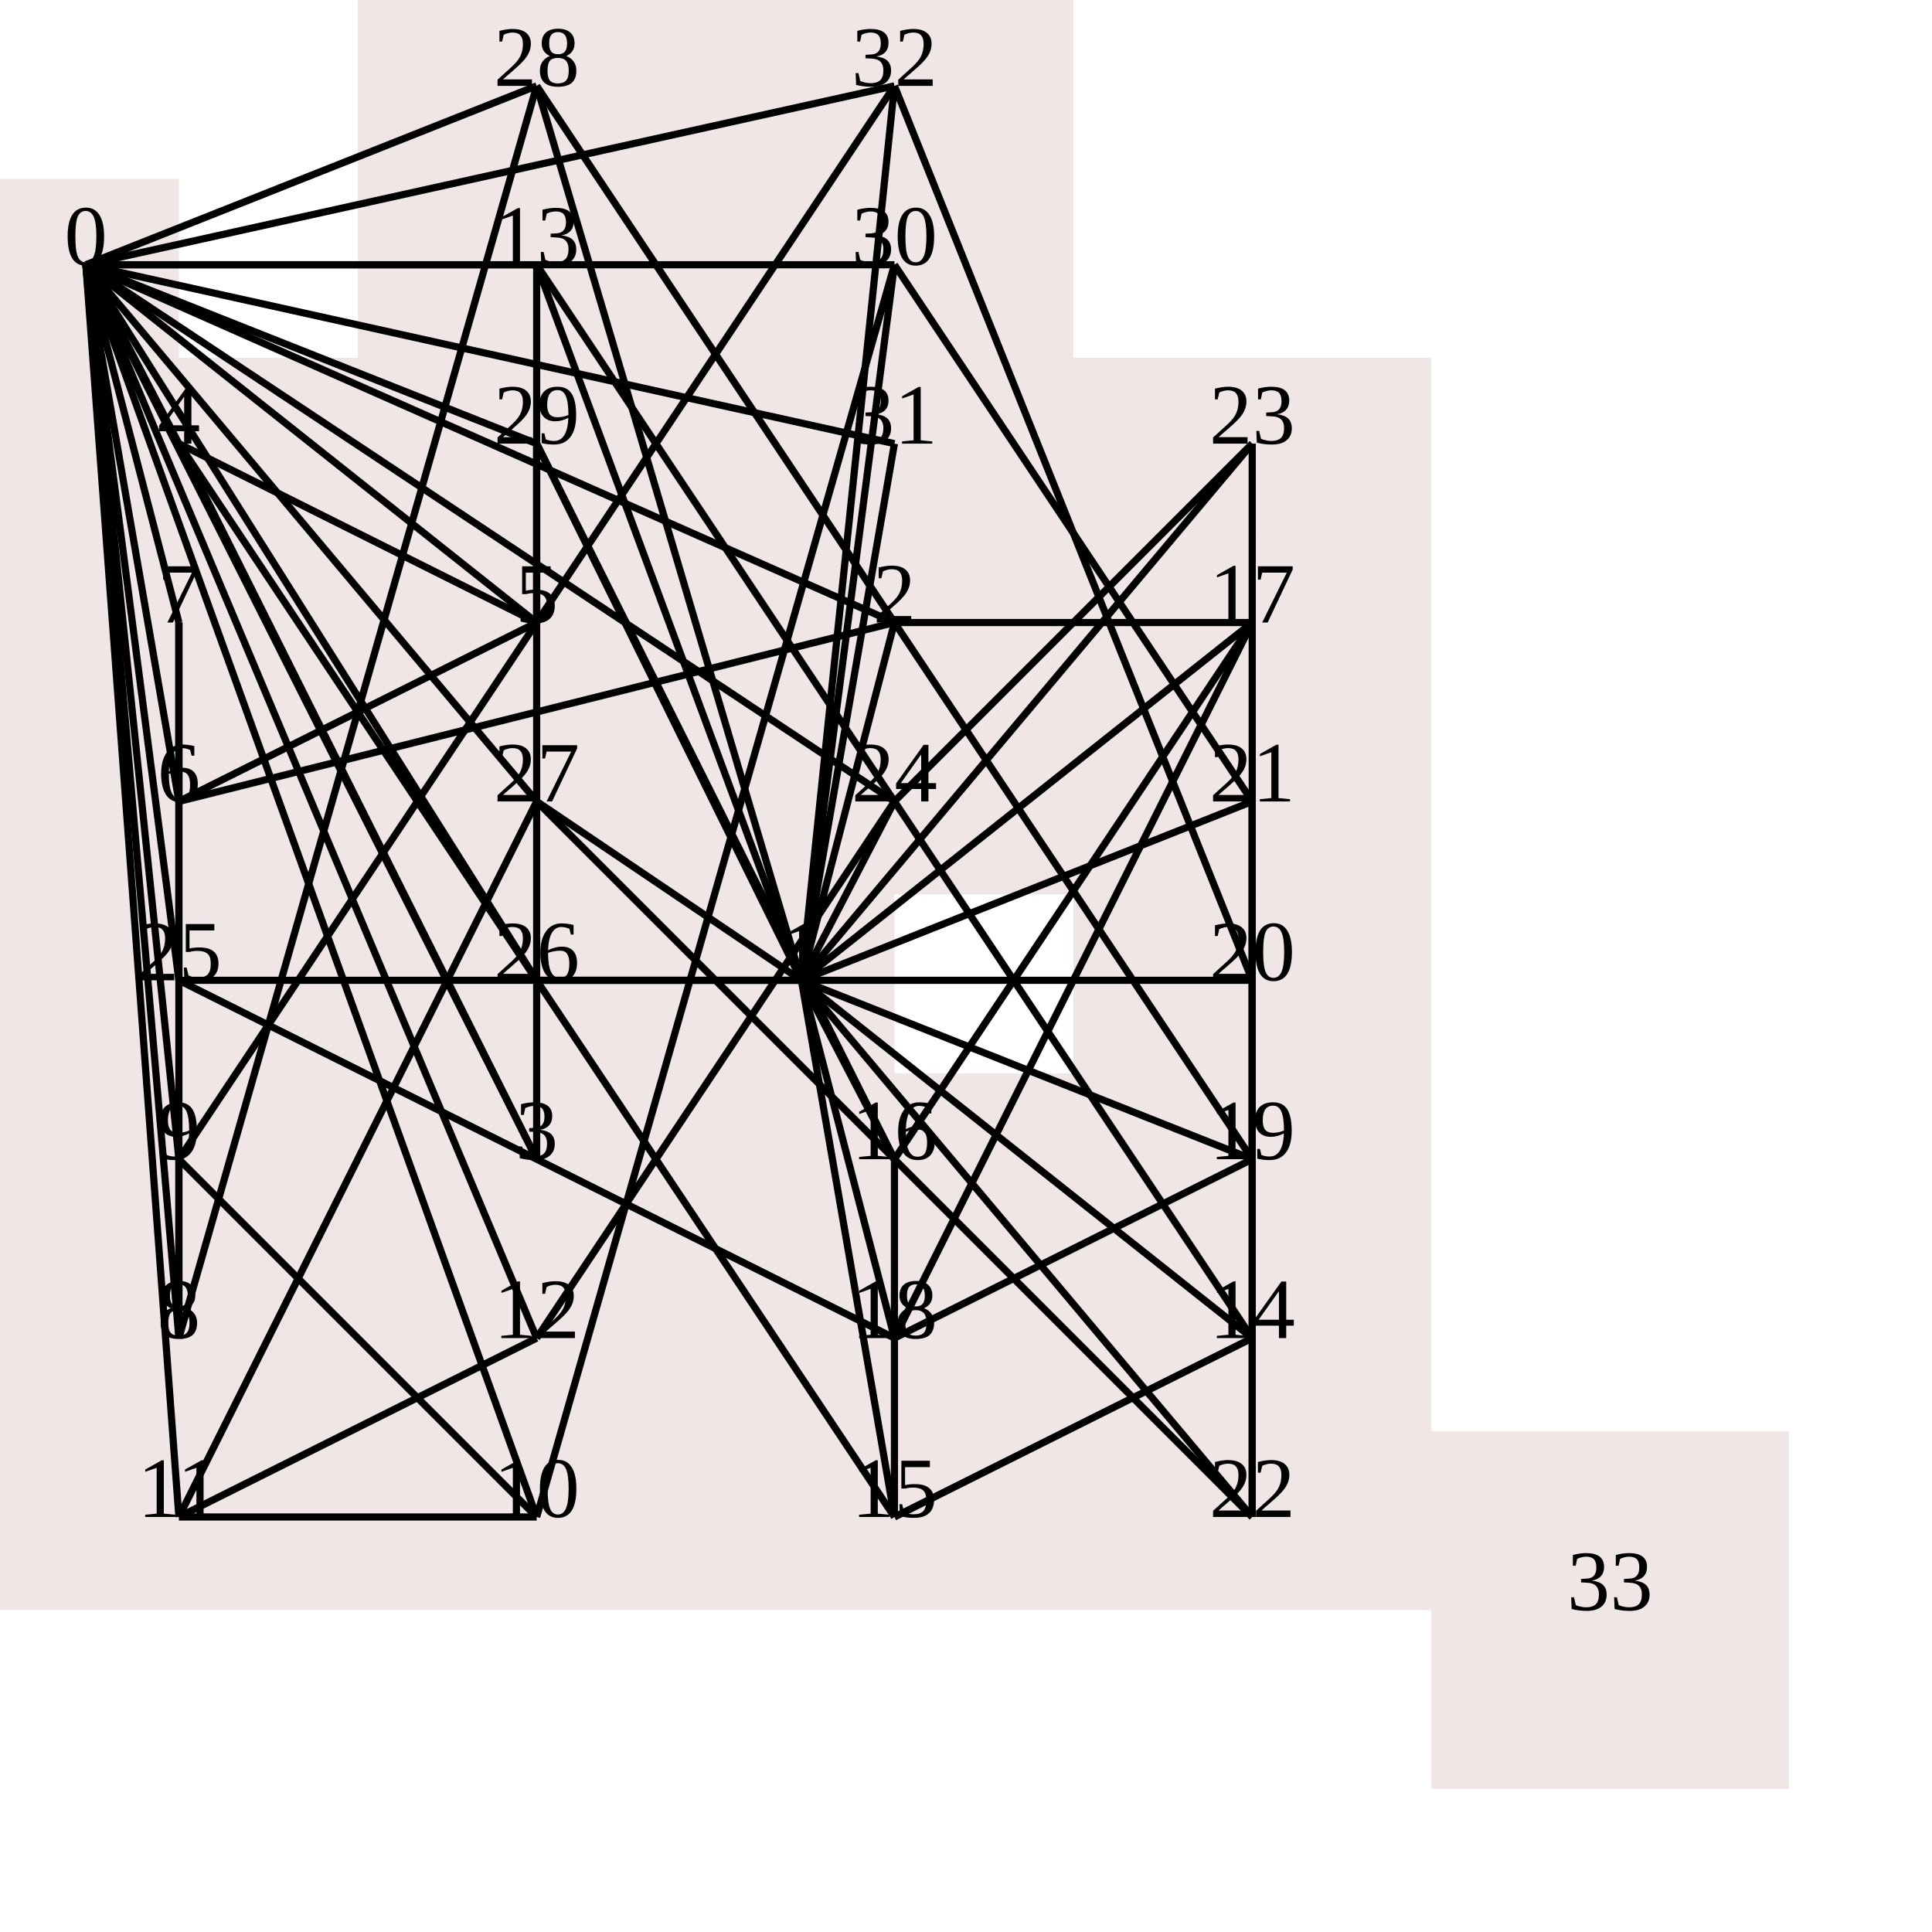
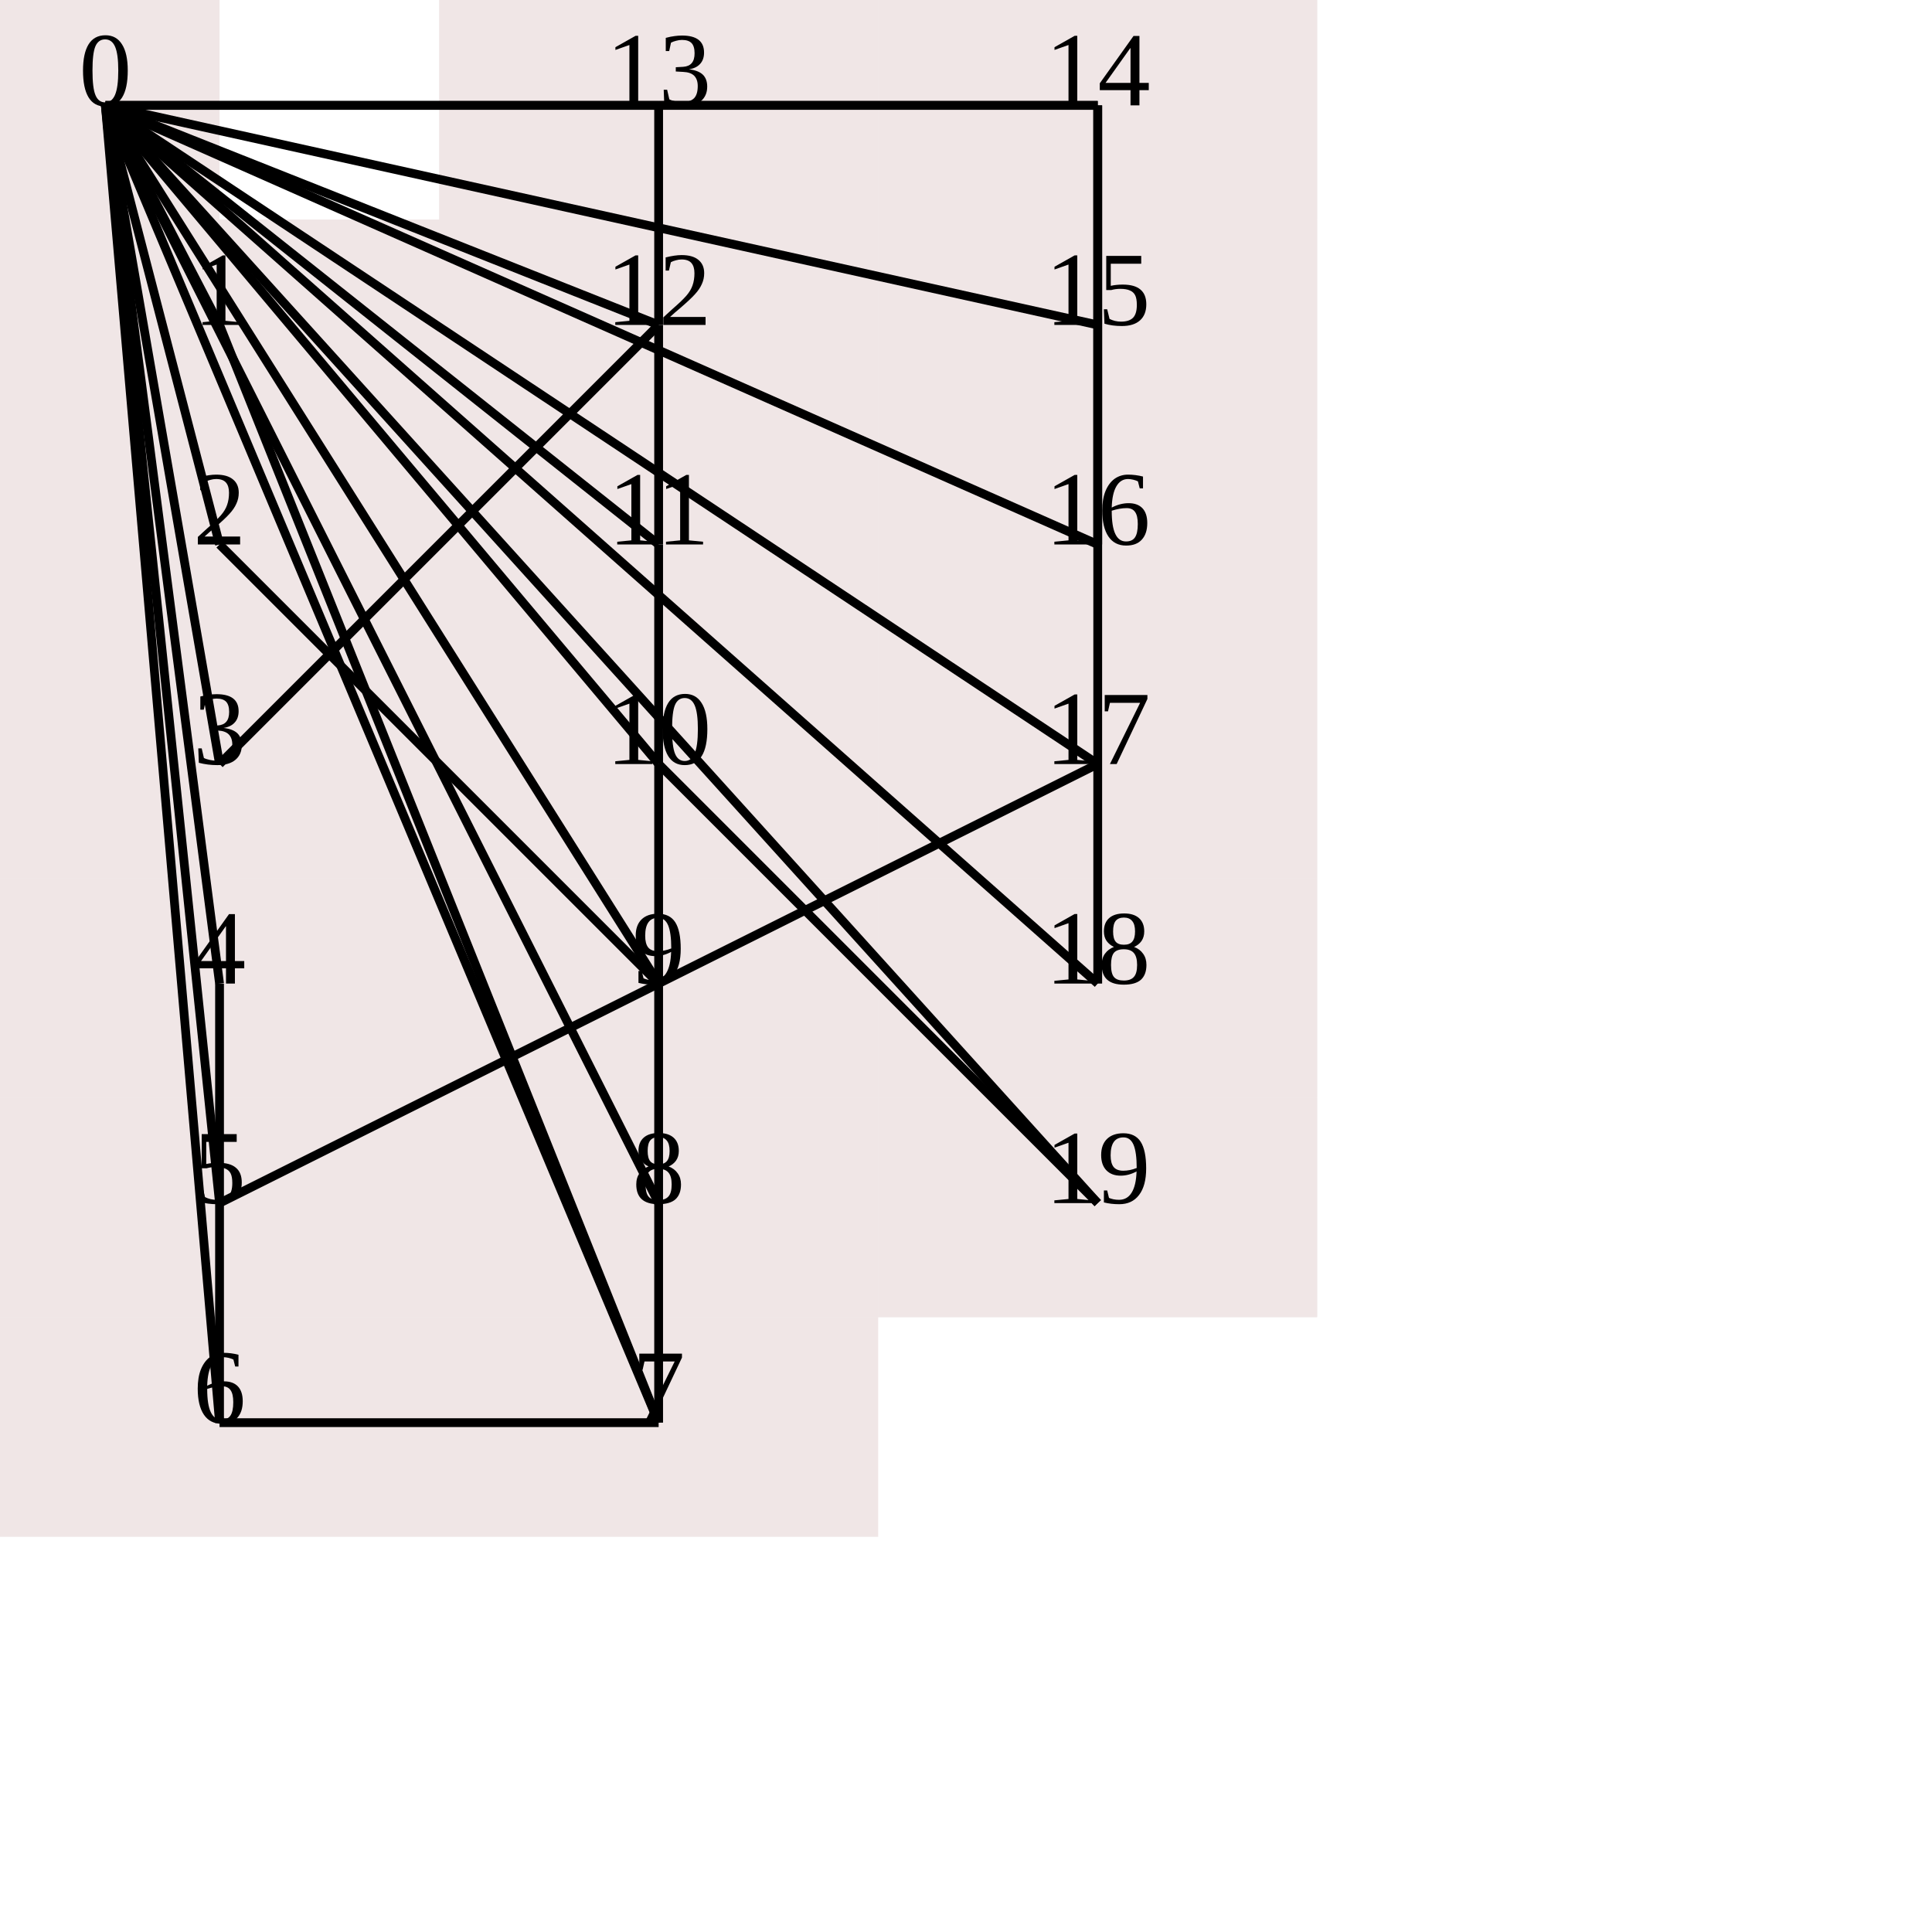
- <svg xmlns="http://www.w3.org/2000/svg" width="270" height="270">
-   <rect x="0" y="0" width="270" height="270" fill="rgb(255,255,255)" />
-   <rect x="0" y="0" width="250" height="250" fill="rgba(255,255,255,1)" />
-   <rect x="0" y="25" width="25" height="25" fill="rgba(100,0,0,0.1)" />
-   <text x="12" y="37" text-anchor="middle" alignment-baseline="middle" fill="black">0</text>
-   <rect x="100" y="125" width="25" height="25" fill="rgba(100,0,0,0.1)" />
-   <text x="112" y="137" text-anchor="middle" alignment-baseline="middle" fill="black">1</text>
+ <svg xmlns="http://www.w3.org/2000/svg" width="220" height="220">
+   <rect x="0" y="0" width="220" height="220" fill="rgb(255,255,255)" />
+   <rect x="0" y="0" width="200" height="200" fill="rgba(255,255,255,1)" />
+   <rect x="0" y="0" width="25" height="25" fill="rgba(100,0,0,0.1)" />
+   <text x="12" y="12" text-anchor="middle" alignment-baseline="middle" fill="black">0</text>
+   <rect x="0" y="25" width="50" height="25" fill="rgba(100,0,0,0.1)" />
+   <text x="25" y="37" text-anchor="middle" alignment-baseline="middle" fill="black">1</text>
+   <rect x="0" y="50" width="50" height="25" fill="rgba(100,0,0,0.1)" />
+   <text x="25" y="62" text-anchor="middle" alignment-baseline="middle" fill="black">2</text>
+   <rect x="0" y="75" width="50" height="25" fill="rgba(100,0,0,0.1)" />
+   <text x="25" y="87" text-anchor="middle" alignment-baseline="middle" fill="black">3</text>
+   <rect x="0" y="100" width="50" height="25" fill="rgba(100,0,0,0.1)" />
+   <text x="25" y="112" text-anchor="middle" alignment-baseline="middle" fill="black">4</text>
+   <rect x="0" y="125" width="50" height="25" fill="rgba(100,0,0,0.1)" />
+   <text x="25" y="137" text-anchor="middle" alignment-baseline="middle" fill="black">5</text>
+   <rect x="0" y="150" width="50" height="25" fill="rgba(100,0,0,0.1)" />
+   <text x="25" y="162" text-anchor="middle" alignment-baseline="middle" fill="black">6</text>
+   <rect x="50" y="150" width="50" height="25" fill="rgba(100,0,0,0.1)" />
+   <text x="75" y="162" text-anchor="middle" alignment-baseline="middle" fill="black">7</text>
+   <rect x="50" y="125" width="50" height="25" fill="rgba(100,0,0,0.1)" />
+   <text x="75" y="137" text-anchor="middle" alignment-baseline="middle" fill="black">8</text>
+   <rect x="50" y="100" width="50" height="25" fill="rgba(100,0,0,0.1)" />
+   <text x="75" y="112" text-anchor="middle" alignment-baseline="middle" fill="black">9</text>
+   <rect x="50" y="75" width="50" height="25" fill="rgba(100,0,0,0.1)" />
+   <text x="75" y="87" text-anchor="middle" alignment-baseline="middle" fill="black">10</text>
+   <rect x="50" y="50" width="50" height="25" fill="rgba(100,0,0,0.1)" />
+   <text x="75" y="62" text-anchor="middle" alignment-baseline="middle" fill="black">11</text>
+   <rect x="50" y="25" width="50" height="25" fill="rgba(100,0,0,0.1)" />
+   <text x="75" y="37" text-anchor="middle" alignment-baseline="middle" fill="black">12</text>
+   <rect x="50" y="0" width="50" height="25" fill="rgba(100,0,0,0.1)" />
+   <text x="75" y="12" text-anchor="middle" alignment-baseline="middle" fill="black">13</text>
+   <rect x="100" y="0" width="50" height="25" fill="rgba(100,0,0,0.1)" />
+   <text x="125" y="12" text-anchor="middle" alignment-baseline="middle" fill="black">14</text>
+   <rect x="100" y="25" width="50" height="25" fill="rgba(100,0,0,0.1)" />
+   <text x="125" y="37" text-anchor="middle" alignment-baseline="middle" fill="black">15</text>
+   <rect x="100" y="50" width="50" height="25" fill="rgba(100,0,0,0.1)" />
+   <text x="125" y="62" text-anchor="middle" alignment-baseline="middle" fill="black">16</text>
  <rect x="100" y="75" width="50" height="25" fill="rgba(100,0,0,0.1)" />
-   <text x="125" y="87" text-anchor="middle" alignment-baseline="middle" fill="black">2</text>
-   <rect x="50" y="150" width="50" height="25" fill="rgba(100,0,0,0.1)" />
-   <text x="75" y="162" text-anchor="middle" alignment-baseline="middle" fill="black">3</text>
-   <rect x="0" y="50" width="50" height="25" fill="rgba(100,0,0,0.1)" />
-   <text x="25" y="62" text-anchor="middle" alignment-baseline="middle" fill="black">4</text>
-   <rect x="50" y="75" width="50" height="25" fill="rgba(100,0,0,0.1)" />
-   <text x="75" y="87" text-anchor="middle" alignment-baseline="middle" fill="black">5</text>
-   <rect x="0" y="100" width="50" height="25" fill="rgba(100,0,0,0.1)" />
-   <text x="25" y="112" text-anchor="middle" alignment-baseline="middle" fill="black">6</text>
-   <rect x="0" y="75" width="50" height="25" fill="rgba(100,0,0,0.1)" />
-   <text x="25" y="87" text-anchor="middle" alignment-baseline="middle" fill="black">7</text>
-   <rect x="0" y="175" width="50" height="25" fill="rgba(100,0,0,0.1)" />
-   <text x="25" y="187" text-anchor="middle" alignment-baseline="middle" fill="black">8</text>
-   <rect x="0" y="150" width="50" height="25" fill="rgba(100,0,0,0.1)" />
-   <text x="25" y="162" text-anchor="middle" alignment-baseline="middle" fill="black">9</text>
-   <rect x="50" y="200" width="50" height="25" fill="rgba(100,0,0,0.1)" />
-   <text x="75" y="212" text-anchor="middle" alignment-baseline="middle" fill="black">10</text>
-   <rect x="0" y="200" width="50" height="25" fill="rgba(100,0,0,0.1)" />
-   <text x="25" y="212" text-anchor="middle" alignment-baseline="middle" fill="black">11</text>
-   <rect x="50" y="175" width="50" height="25" fill="rgba(100,0,0,0.1)" />
-   <text x="75" y="187" text-anchor="middle" alignment-baseline="middle" fill="black">12</text>
-   <rect x="50" y="25" width="50" height="25" fill="rgba(100,0,0,0.1)" />
-   <text x="75" y="37" text-anchor="middle" alignment-baseline="middle" fill="black">13</text>
-   <rect x="150" y="175" width="50" height="25" fill="rgba(100,0,0,0.1)" />
-   <text x="175" y="187" text-anchor="middle" alignment-baseline="middle" fill="black">14</text>
-   <rect x="100" y="200" width="50" height="25" fill="rgba(100,0,0,0.1)" />
-   <text x="125" y="212" text-anchor="middle" alignment-baseline="middle" fill="black">15</text>
-   <rect x="100" y="150" width="50" height="25" fill="rgba(100,0,0,0.1)" />
-   <text x="125" y="162" text-anchor="middle" alignment-baseline="middle" fill="black">16</text>
-   <rect x="150" y="75" width="50" height="25" fill="rgba(100,0,0,0.1)" />
-   <text x="175" y="87" text-anchor="middle" alignment-baseline="middle" fill="black">17</text>
-   <rect x="100" y="175" width="50" height="25" fill="rgba(100,0,0,0.1)" />
-   <text x="125" y="187" text-anchor="middle" alignment-baseline="middle" fill="black">18</text>
-   <rect x="150" y="150" width="50" height="25" fill="rgba(100,0,0,0.1)" />
-   <text x="175" y="162" text-anchor="middle" alignment-baseline="middle" fill="black">19</text>
-   <rect x="150" y="125" width="50" height="25" fill="rgba(100,0,0,0.1)" />
-   <text x="175" y="137" text-anchor="middle" alignment-baseline="middle" fill="black">20</text>
-   <rect x="150" y="100" width="50" height="25" fill="rgba(100,0,0,0.1)" />
-   <text x="175" y="112" text-anchor="middle" alignment-baseline="middle" fill="black">21</text>
-   <rect x="150" y="200" width="50" height="25" fill="rgba(100,0,0,0.1)" />
-   <text x="175" y="212" text-anchor="middle" alignment-baseline="middle" fill="black">22</text>
-   <rect x="150" y="50" width="50" height="25" fill="rgba(100,0,0,0.1)" />
-   <text x="175" y="62" text-anchor="middle" alignment-baseline="middle" fill="black">23</text>
+   <text x="125" y="87" text-anchor="middle" alignment-baseline="middle" fill="black">17</text>
  <rect x="100" y="100" width="50" height="25" fill="rgba(100,0,0,0.1)" />
-   <text x="125" y="112" text-anchor="middle" alignment-baseline="middle" fill="black">24</text>
-   <rect x="0" y="125" width="50" height="25" fill="rgba(100,0,0,0.1)" />
-   <text x="25" y="137" text-anchor="middle" alignment-baseline="middle" fill="black">25</text>
-   <rect x="50" y="125" width="50" height="25" fill="rgba(100,0,0,0.1)" />
-   <text x="75" y="137" text-anchor="middle" alignment-baseline="middle" fill="black">26</text>
-   <rect x="50" y="100" width="50" height="25" fill="rgba(100,0,0,0.1)" />
-   <text x="75" y="112" text-anchor="middle" alignment-baseline="middle" fill="black">27</text>
-   <rect x="50" y="0" width="50" height="25" fill="rgba(100,0,0,0.1)" />
-   <text x="75" y="12" text-anchor="middle" alignment-baseline="middle" fill="black">28</text>
-   <rect x="50" y="50" width="50" height="25" fill="rgba(100,0,0,0.1)" />
-   <text x="75" y="62" text-anchor="middle" alignment-baseline="middle" fill="black">29</text>
-   <rect x="100" y="25" width="50" height="25" fill="rgba(100,0,0,0.1)" />
-   <text x="125" y="37" text-anchor="middle" alignment-baseline="middle" fill="black">30</text>
-   <rect x="100" y="50" width="50" height="25" fill="rgba(100,0,0,0.1)" />
-   <text x="125" y="62" text-anchor="middle" alignment-baseline="middle" fill="black">31</text>
-   <rect x="100" y="0" width="50" height="25" fill="rgba(100,0,0,0.1)" />
-   <text x="125" y="12" text-anchor="middle" alignment-baseline="middle" fill="black">32</text>
-   <rect x="200" y="200" width="50" height="50" fill="rgba(100,0,0,0.1)" />
-   <text x="225" y="225" text-anchor="middle" alignment-baseline="middle" fill="black">33</text>
-   <line x1="12" y1="37" x2="75" y2="62" stroke="black" stroke-width="1" />
-   <line x1="12" y1="37" x2="25" y2="87" stroke="black" stroke-width="1" />
-   <line x1="12" y1="37" x2="25" y2="112" stroke="black" stroke-width="1" />
-   <line x1="12" y1="37" x2="25" y2="137" stroke="black" stroke-width="1" />
-   <line x1="12" y1="37" x2="25" y2="162" stroke="black" stroke-width="1" />
-   <line x1="12" y1="37" x2="25" y2="187" stroke="black" stroke-width="1" />
-   <line x1="12" y1="37" x2="25" y2="212" stroke="black" stroke-width="1" />
-   <line x1="12" y1="37" x2="75" y2="212" stroke="black" stroke-width="1" />
-   <line x1="12" y1="37" x2="75" y2="187" stroke="black" stroke-width="1" />
-   <line x1="12" y1="37" x2="75" y2="162" stroke="black" stroke-width="1" />
-   <line x1="12" y1="37" x2="75" y2="137" stroke="black" stroke-width="1" />
-   <line x1="12" y1="37" x2="75" y2="112" stroke="black" stroke-width="1" />
-   <line x1="12" y1="37" x2="75" y2="87" stroke="black" stroke-width="1" />
-   <line x1="12" y1="37" x2="25" y2="62" stroke="black" stroke-width="1" />
-   <line x1="12" y1="37" x2="75" y2="37" stroke="black" stroke-width="1" />
-   <line x1="12" y1="37" x2="75" y2="12" stroke="black" stroke-width="1" />
-   <line x1="12" y1="37" x2="125" y2="12" stroke="black" stroke-width="1" />
-   <line x1="12" y1="37" x2="125" y2="37" stroke="black" stroke-width="1" />
-   <line x1="12" y1="37" x2="125" y2="62" stroke="black" stroke-width="1" />
-   <line x1="12" y1="37" x2="125" y2="87" stroke="black" stroke-width="1" />
-   <line x1="12" y1="37" x2="125" y2="112" stroke="black" stroke-width="1" />
-   <line x1="112" y1="137" x2="75" y2="62" stroke="black" stroke-width="1" />
-   <line x1="112" y1="137" x2="175" y2="62" stroke="black" stroke-width="1" />
-   <line x1="112" y1="137" x2="25" y2="137" stroke="black" stroke-width="1" />
-   <line x1="112" y1="137" x2="125" y2="162" stroke="black" stroke-width="1" />
-   <line x1="112" y1="137" x2="125" y2="212" stroke="black" stroke-width="1" />
-   <line x1="112" y1="137" x2="125" y2="187" stroke="black" stroke-width="1" />
-   <line x1="112" y1="137" x2="175" y2="87" stroke="black" stroke-width="1" />
-   <line x1="112" y1="137" x2="175" y2="137" stroke="black" stroke-width="1" />
-   <line x1="112" y1="137" x2="75" y2="137" stroke="black" stroke-width="1" />
-   <line x1="112" y1="137" x2="175" y2="162" stroke="black" stroke-width="1" />
-   <line x1="112" y1="137" x2="75" y2="112" stroke="black" stroke-width="1" />
-   <line x1="112" y1="137" x2="175" y2="212" stroke="black" stroke-width="1" />
-   <line x1="112" y1="137" x2="175" y2="112" stroke="black" stroke-width="1" />
-   <line x1="112" y1="137" x2="75" y2="37" stroke="black" stroke-width="1" />
-   <line x1="112" y1="137" x2="75" y2="12" stroke="black" stroke-width="1" />
-   <line x1="112" y1="137" x2="175" y2="187" stroke="black" stroke-width="1" />
-   <line x1="112" y1="137" x2="125" y2="12" stroke="black" stroke-width="1" />
-   <line x1="112" y1="137" x2="125" y2="37" stroke="black" stroke-width="1" />
-   <line x1="112" y1="137" x2="125" y2="62" stroke="black" stroke-width="1" />
-   <line x1="112" y1="137" x2="125" y2="87" stroke="black" stroke-width="1" />
-   <line x1="112" y1="137" x2="125" y2="112" stroke="black" stroke-width="1" />
-   <line x1="125" y1="87" x2="175" y2="87" stroke="black" stroke-width="1" />
-   <line x1="125" y1="87" x2="25" y2="112" stroke="black" stroke-width="1" />
-   <line x1="75" y1="162" x2="75" y2="37" stroke="black" stroke-width="1" />
-   <line x1="75" y1="162" x2="25" y2="62" stroke="black" stroke-width="1" />
-   <line x1="25" y1="62" x2="75" y2="137" stroke="black" stroke-width="1" />
-   <line x1="25" y1="62" x2="75" y2="87" stroke="black" stroke-width="1" />
+   <text x="125" y="112" text-anchor="middle" alignment-baseline="middle" fill="black">18</text>
+   <rect x="100" y="125" width="50" height="25" fill="rgba(100,0,0,0.1)" />
+   <text x="125" y="137" text-anchor="middle" alignment-baseline="middle" fill="black">19</text>
+   <line x1="12" y1="12" x2="25" y2="87" stroke="black" stroke-width="1" />
+   <line x1="12" y1="12" x2="25" y2="62" stroke="black" stroke-width="1" />
+   <line x1="12" y1="12" x2="125" y2="87" stroke="black" stroke-width="1" />
+   <line x1="12" y1="12" x2="125" y2="112" stroke="black" stroke-width="1" />
+   <line x1="12" y1="12" x2="75" y2="87" stroke="black" stroke-width="1" />
+   <line x1="12" y1="12" x2="75" y2="112" stroke="black" stroke-width="1" />
+   <line x1="12" y1="12" x2="125" y2="62" stroke="black" stroke-width="1" />
+   <line x1="12" y1="12" x2="75" y2="37" stroke="black" stroke-width="1" />
+   <line x1="12" y1="12" x2="75" y2="62" stroke="black" stroke-width="1" />
+   <line x1="12" y1="12" x2="125" y2="12" stroke="black" stroke-width="1" />
+   <line x1="12" y1="12" x2="75" y2="12" stroke="black" stroke-width="1" />
+   <line x1="12" y1="12" x2="125" y2="37" stroke="black" stroke-width="1" />
+   <line x1="12" y1="12" x2="25" y2="112" stroke="black" stroke-width="1" />
+   <line x1="12" y1="12" x2="25" y2="37" stroke="black" stroke-width="1" />
+   <line x1="12" y1="12" x2="25" y2="162" stroke="black" stroke-width="1" />
+   <line x1="12" y1="12" x2="125" y2="137" stroke="black" stroke-width="1" />
+   <line x1="12" y1="12" x2="25" y2="137" stroke="black" stroke-width="1" />
+   <line x1="12" y1="12" x2="75" y2="137" stroke="black" stroke-width="1" />
+   <line x1="12" y1="12" x2="75" y2="162" stroke="black" stroke-width="1" />
+   <line x1="25" y1="37" x2="75" y2="162" stroke="black" stroke-width="1" />
+   <line x1="25" y1="62" x2="75" y2="112" stroke="black" stroke-width="1" />
+   <line x1="25" y1="87" x2="75" y2="37" stroke="black" stroke-width="1" />
+   <line x1="25" y1="112" x2="25" y2="137" stroke="black" stroke-width="1" />
+   <line x1="25" y1="137" x2="125" y2="87" stroke="black" stroke-width="1" />
+   <line x1="25" y1="137" x2="25" y2="162" stroke="black" stroke-width="1" />
+   <line x1="25" y1="162" x2="75" y2="162" stroke="black" stroke-width="1" />
+   <line x1="75" y1="162" x2="75" y2="137" stroke="black" stroke-width="1" />
+   <line x1="75" y1="137" x2="75" y2="112" stroke="black" stroke-width="1" />
+   <line x1="75" y1="112" x2="75" y2="87" stroke="black" stroke-width="1" />
+   <line x1="75" y1="87" x2="125" y2="137" stroke="black" stroke-width="1" />
  <line x1="75" y1="87" x2="75" y2="62" stroke="black" stroke-width="1" />
-   <line x1="75" y1="87" x2="25" y2="112" stroke="black" stroke-width="1" />
-   <line x1="25" y1="112" x2="25" y2="87" stroke="black" stroke-width="1" />
-   <line x1="25" y1="87" x2="25" y2="137" stroke="black" stroke-width="1" />
-   <line x1="25" y1="87" x2="25" y2="187" stroke="black" stroke-width="1" />
-   <line x1="25" y1="187" x2="25" y2="162" stroke="black" stroke-width="1" />
-   <line x1="25" y1="187" x2="75" y2="12" stroke="black" stroke-width="1" />
-   <line x1="25" y1="162" x2="125" y2="12" stroke="black" stroke-width="1" />
-   <line x1="25" y1="162" x2="75" y2="212" stroke="black" stroke-width="1" />
-   <line x1="75" y1="212" x2="25" y2="212" stroke="black" stroke-width="1" />
-   <line x1="75" y1="212" x2="125" y2="37" stroke="black" stroke-width="1" />
-   <line x1="25" y1="212" x2="75" y2="112" stroke="black" stroke-width="1" />
-   <line x1="25" y1="212" x2="75" y2="187" stroke="black" stroke-width="1" />
-   <line x1="75" y1="187" x2="125" y2="112" stroke="black" stroke-width="1" />
-   <line x1="75" y1="37" x2="175" y2="187" stroke="black" stroke-width="1" />
-   <line x1="175" y1="187" x2="125" y2="212" stroke="black" stroke-width="1" />
-   <line x1="125" y1="212" x2="75" y2="137" stroke="black" stroke-width="1" />
-   <line x1="125" y1="212" x2="125" y2="162" stroke="black" stroke-width="1" />
-   <line x1="125" y1="162" x2="75" y2="62" stroke="black" stroke-width="1" />
-   <line x1="125" y1="162" x2="175" y2="87" stroke="black" stroke-width="1" />
-   <line x1="175" y1="87" x2="125" y2="187" stroke="black" stroke-width="1" />
-   <line x1="125" y1="187" x2="175" y2="162" stroke="black" stroke-width="1" />
-   <line x1="125" y1="187" x2="25" y2="137" stroke="black" stroke-width="1" />
-   <line x1="175" y1="162" x2="75" y2="12" stroke="black" stroke-width="1" />
-   <line x1="175" y1="162" x2="175" y2="137" stroke="black" stroke-width="1" />
-   <line x1="175" y1="137" x2="175" y2="112" stroke="black" stroke-width="1" />
-   <line x1="175" y1="137" x2="125" y2="12" stroke="black" stroke-width="1" />
-   <line x1="175" y1="112" x2="125" y2="37" stroke="black" stroke-width="1" />
-   <line x1="175" y1="112" x2="175" y2="212" stroke="black" stroke-width="1" />
-   <line x1="175" y1="212" x2="75" y2="112" stroke="black" stroke-width="1" />
-   <line x1="175" y1="212" x2="175" y2="62" stroke="black" stroke-width="1" />
-   <line x1="175" y1="62" x2="125" y2="112" stroke="black" stroke-width="1" />
+   <line x1="75" y1="62" x2="75" y2="37" stroke="black" stroke-width="1" />
+   <line x1="75" y1="37" x2="75" y2="12" stroke="black" stroke-width="1" />
+   <line x1="75" y1="12" x2="125" y2="12" stroke="black" stroke-width="1" />
+   <line x1="125" y1="12" x2="125" y2="37" stroke="black" stroke-width="1" />
+   <line x1="125" y1="12" x2="125" y2="62" stroke="black" stroke-width="1" />
+   <line x1="125" y1="37" x2="125" y2="112" stroke="black" stroke-width="1" />
</svg>
